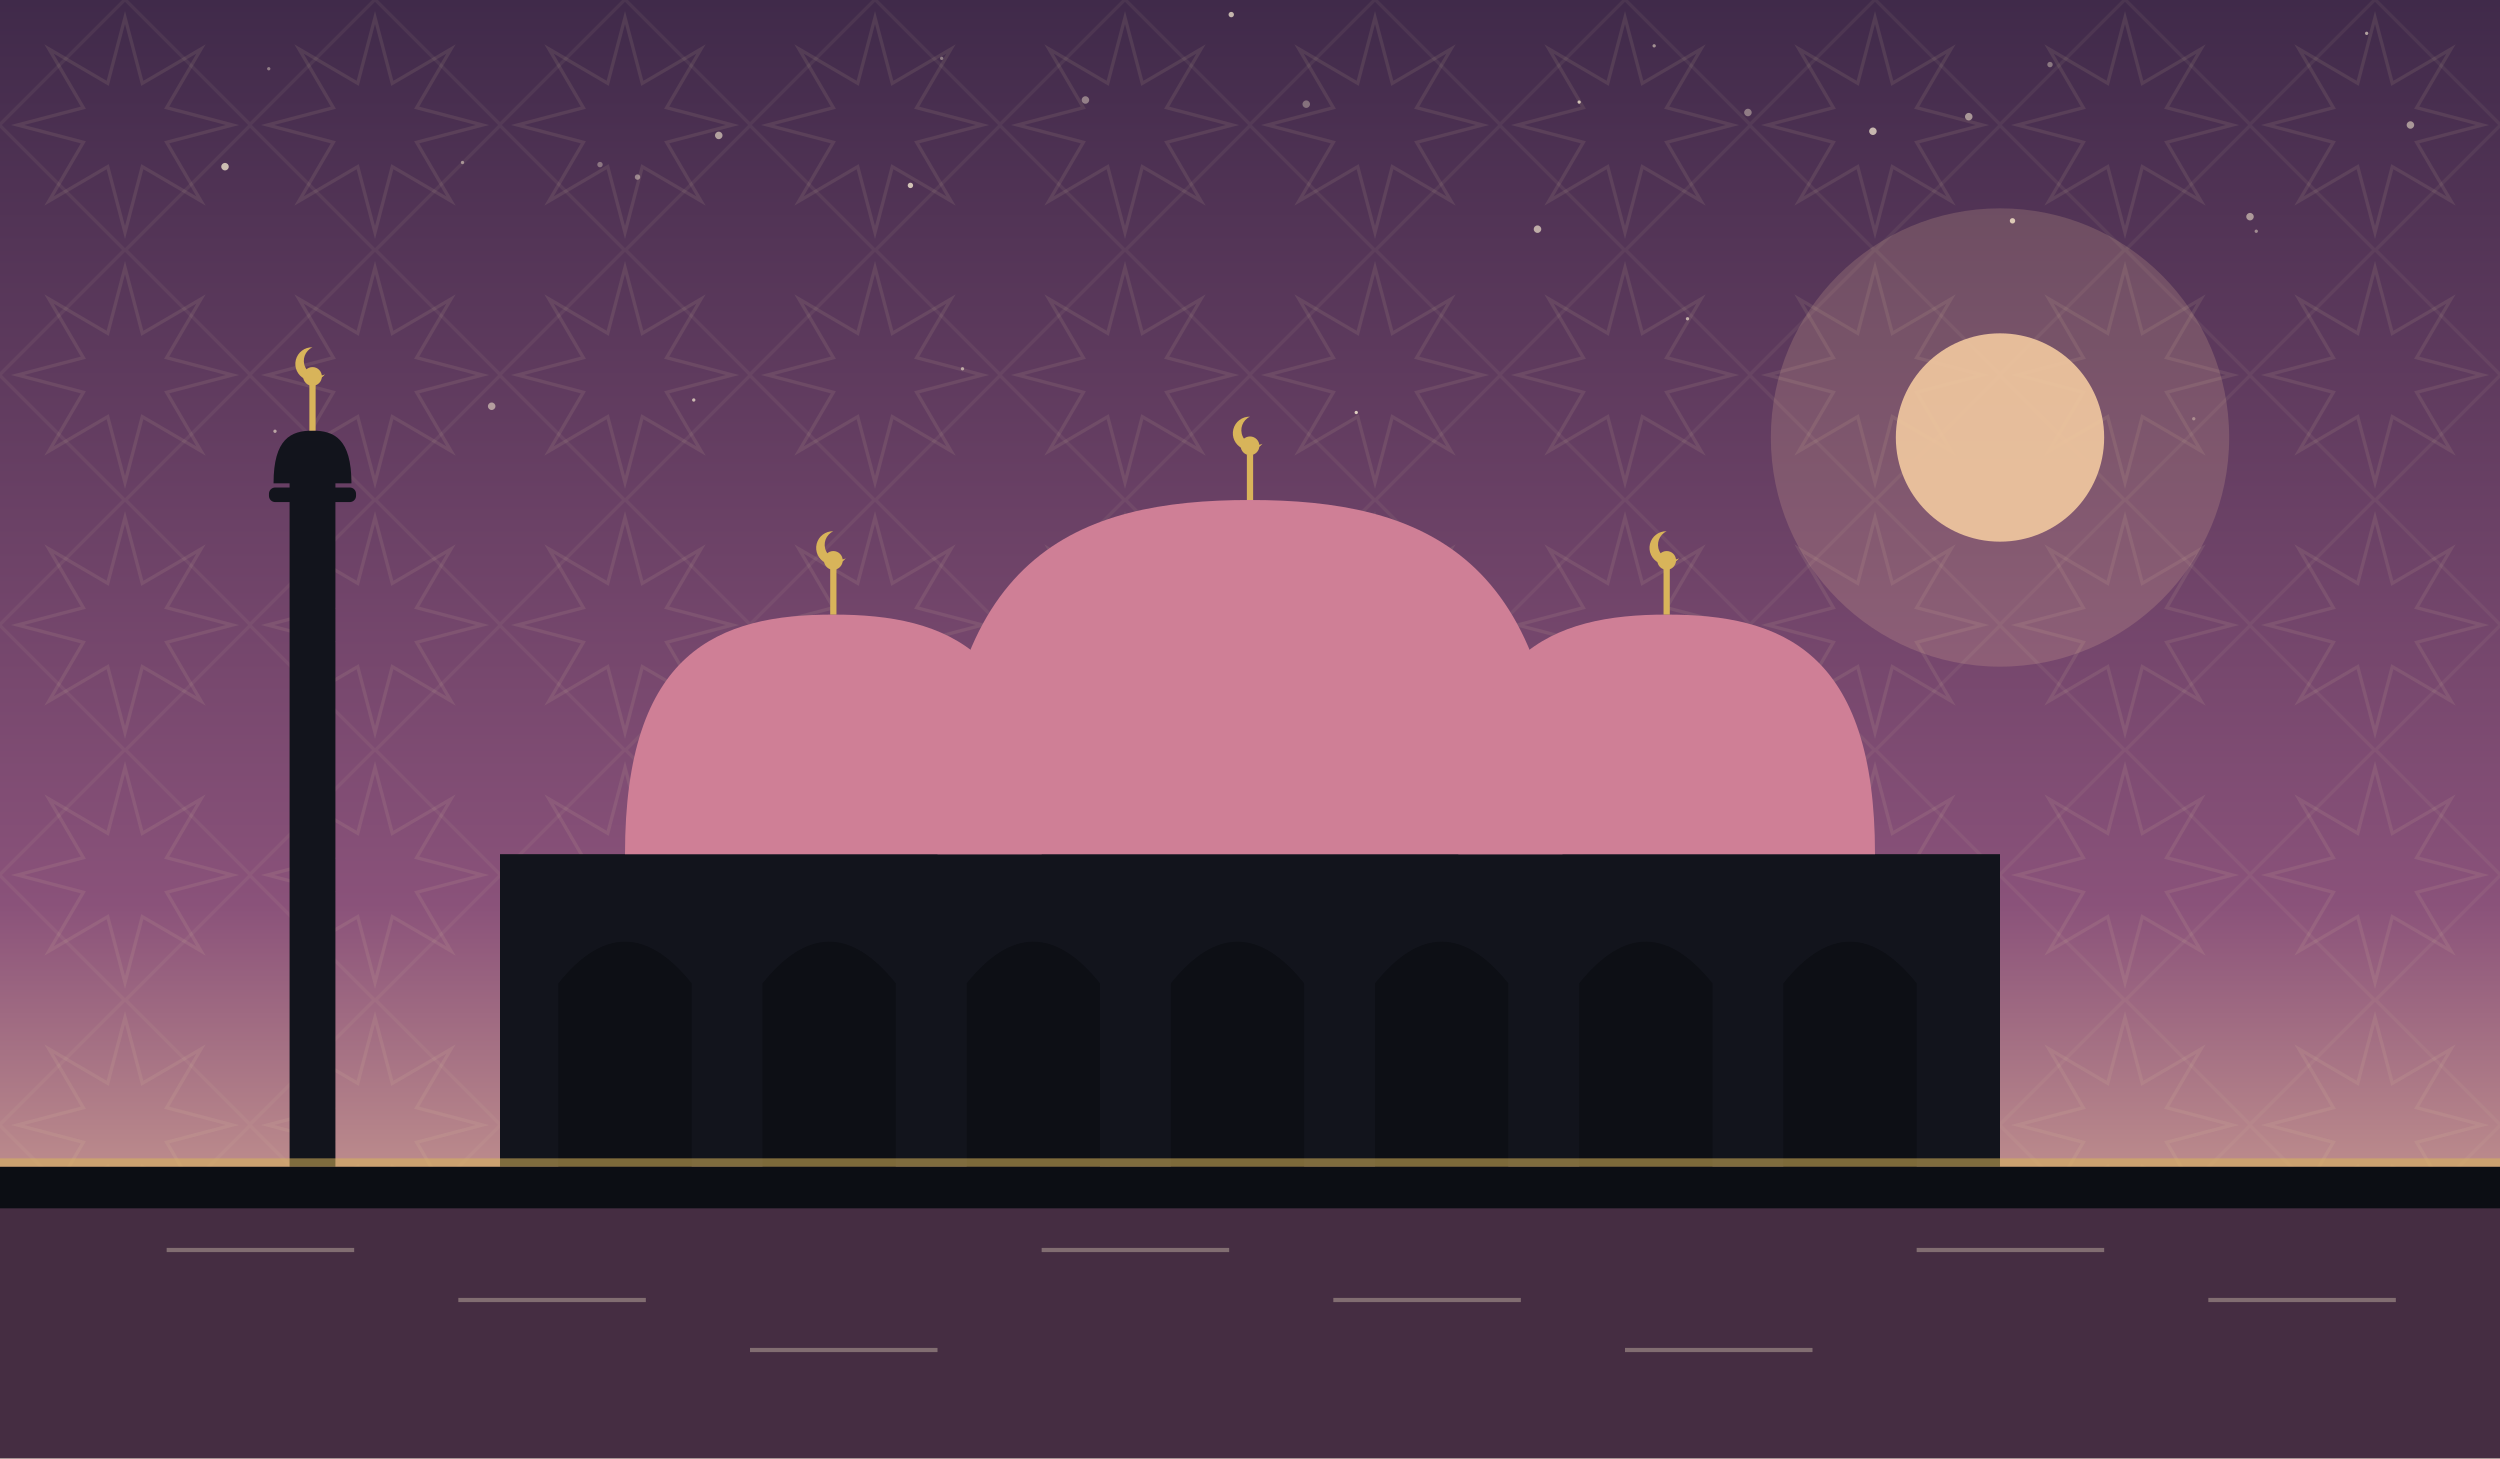
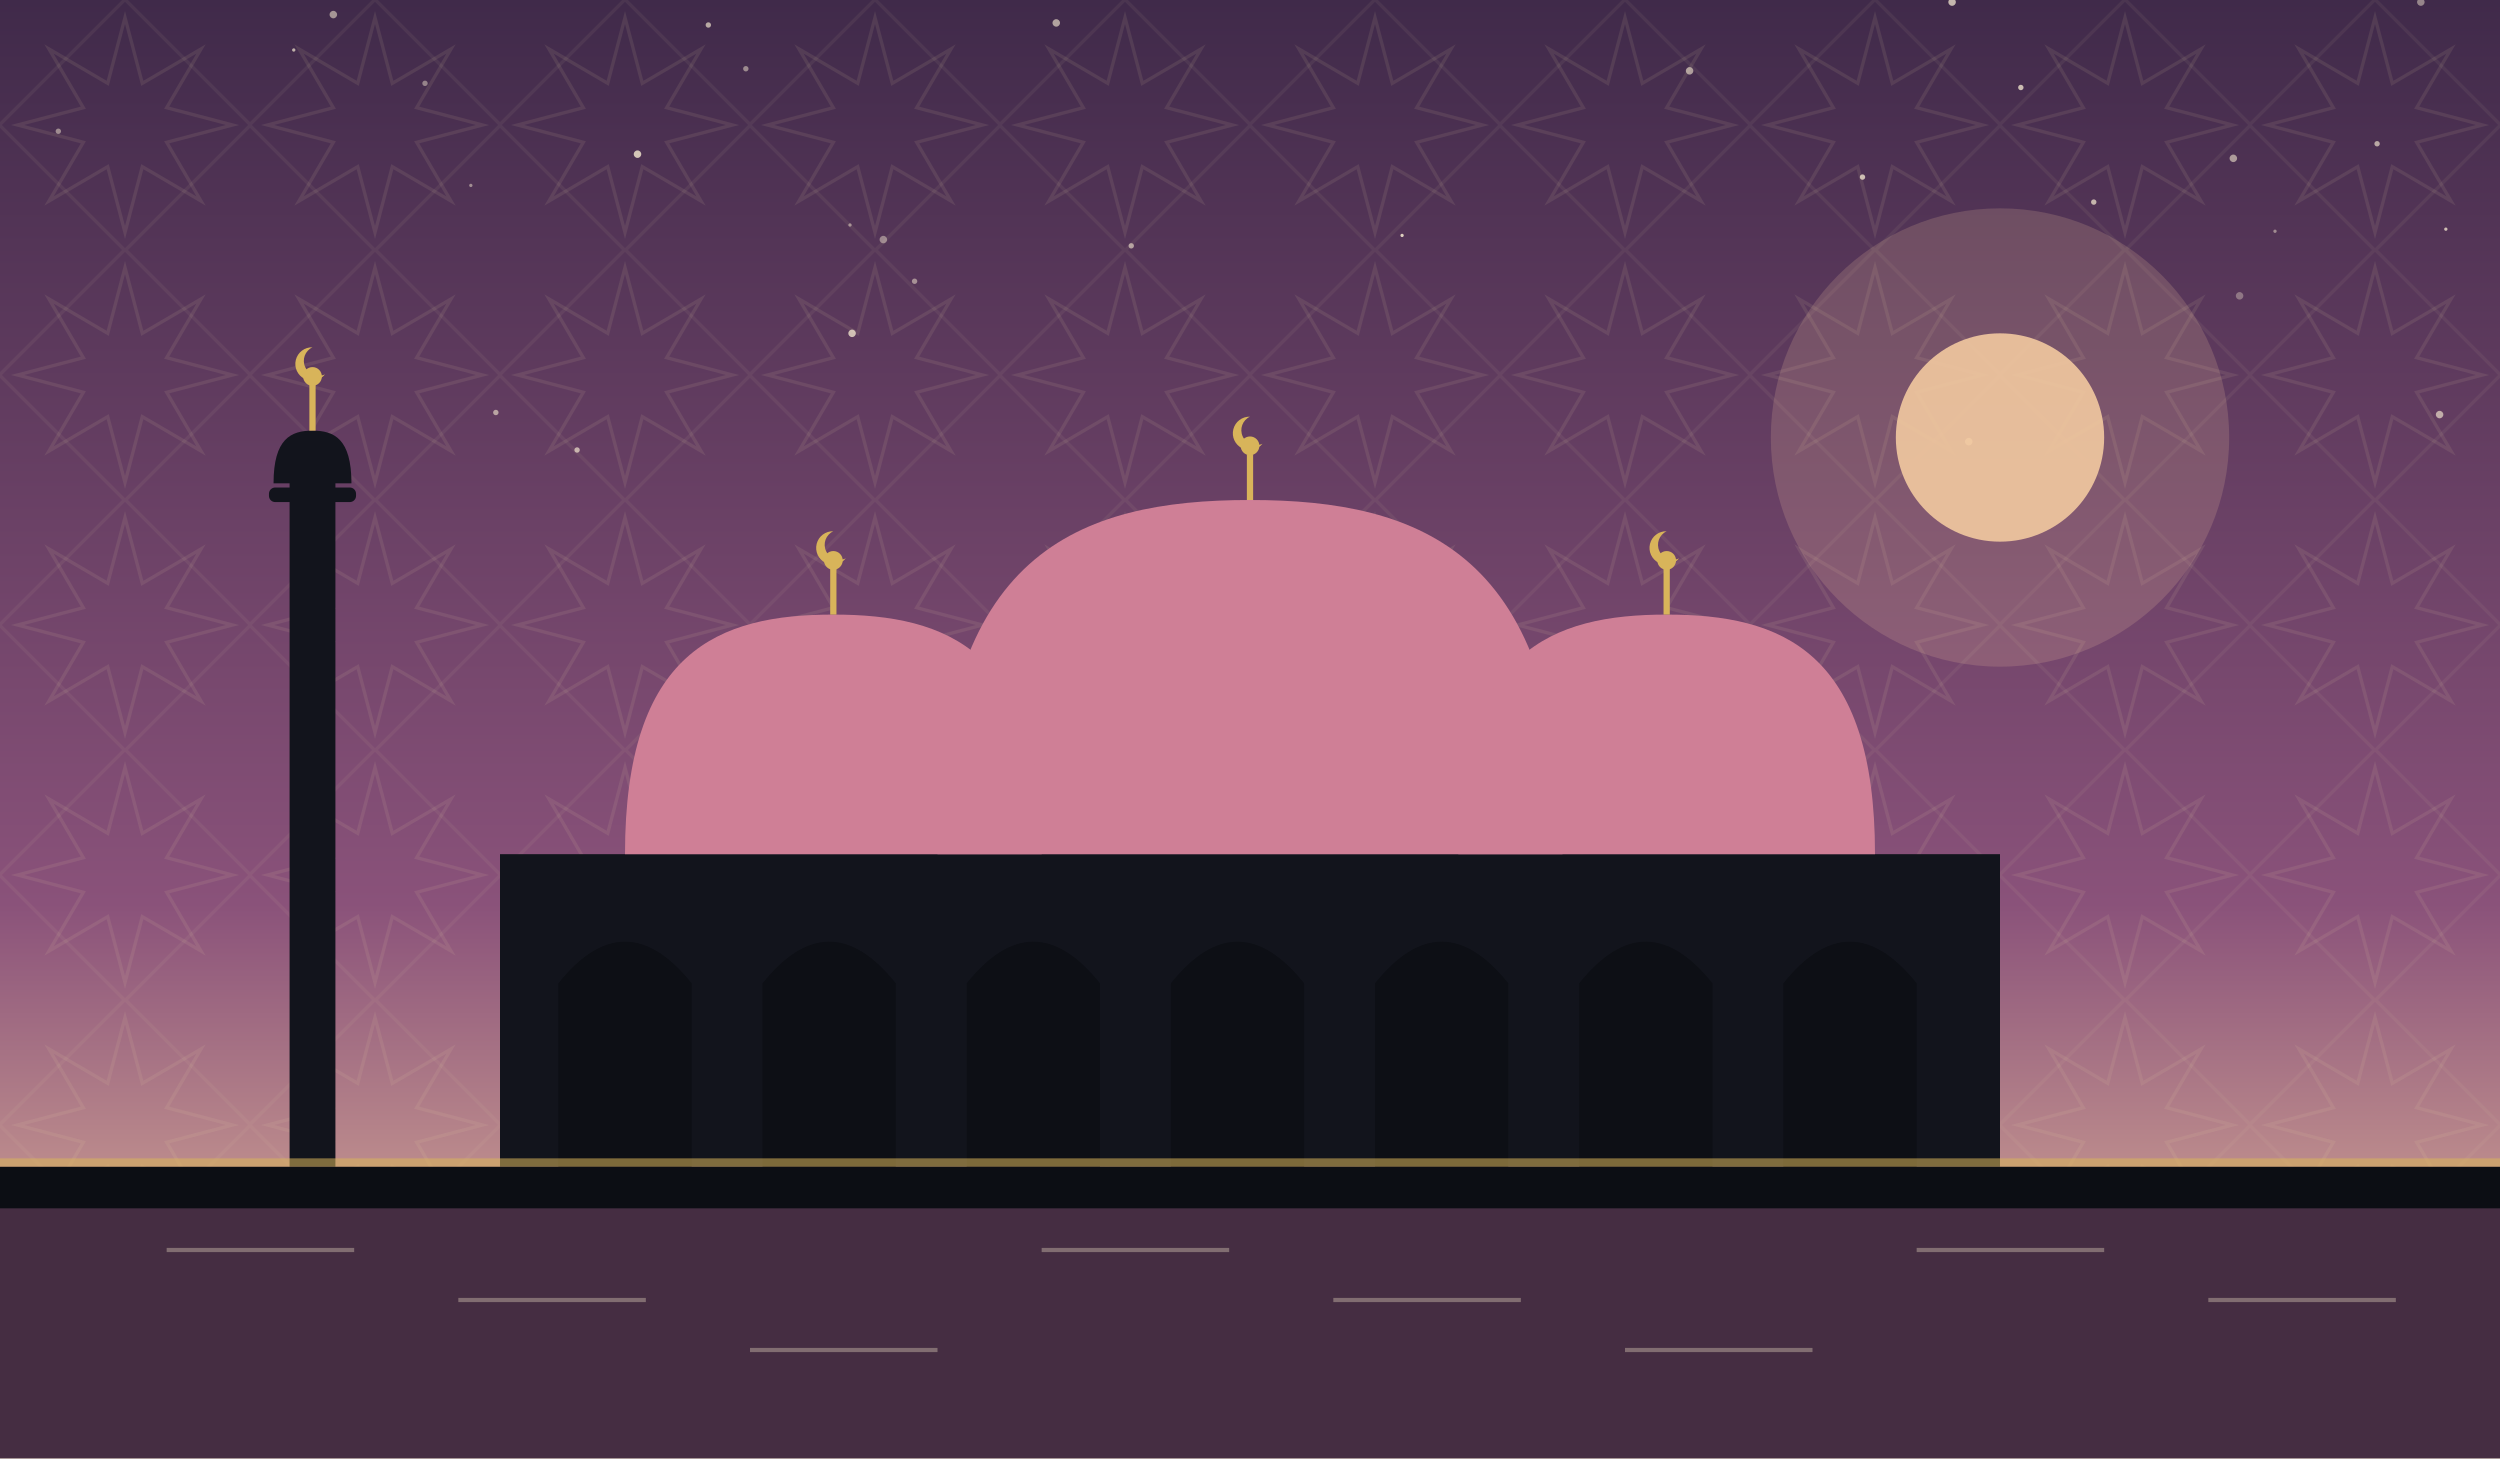
<svg xmlns="http://www.w3.org/2000/svg" viewBox="0 0 1200 700" role="img">
  <defs>
    <linearGradient id="sky" x1="0" y1="0" x2="0" y2="1">
      <stop offset="0" stop-color="#402a4a" />
      <stop offset="0.62" stop-color="#8a527a" />
      <stop offset="1" stop-color="#f2c9a0" />
    </linearGradient>
    <pattern id="g1" width="120" height="120" patternUnits="userSpaceOnUse">
      <polygon points="111.6,60.0 80.0,68.3 96.5,96.5 68.3,80.0 60.0,111.6 51.7,80.0 23.5,96.5 40.0,68.3 8.4,60.0 40.0,51.7 23.5,23.5 51.7,40.0 60.0,8.4 68.3,40.0 96.5,23.5 80.0,51.7" fill="none" stroke="#e8d9a8" stroke-width="1.6" opacity="0.1" />
      <rect x="17.4" y="17.4" width="85.2" height="85.2" fill="none" stroke="#e8d9a8" stroke-width="1.6" opacity="0.07" transform="rotate(45 60.0 60.0)" />
    </pattern>
  </defs>
  <rect width="1200" height="700" fill="url(#sky)" />
  <rect width="1200" height="700" fill="url(#g1)" />
-   <circle cx="1136" cy="16" r="0.8" fill="#f7ecd2" opacity="0.61" />
-   <circle cx="306" cy="85" r="1.3" fill="#f7ecd2" opacity="0.45" />
-   <circle cx="1053" cy="201" r="0.8" fill="#f7ecd2" opacity="0.38" />
-   <circle cx="521" cy="48" r="1.8" fill="#f7ecd2" opacity="0.43" />
-   <circle cx="222" cy="78" r="0.8" fill="#f7ecd2" opacity="0.51" />
-   <circle cx="132" cy="207" r="0.8" fill="#f7ecd2" opacity="0.59" />
-   <circle cx="899" cy="63" r="1.8" fill="#f7ecd2" opacity="0.72" />
-   <circle cx="627" cy="50" r="1.8" fill="#f7ecd2" opacity="0.35" />
-   <circle cx="108" cy="80" r="1.8" fill="#f7ecd2" opacity="0.75" />
-   <circle cx="758" cy="49" r="0.8" fill="#f7ecd2" opacity="0.77" />
-   <circle cx="345" cy="65" r="1.8" fill="#f7ecd2" opacity="0.60" />
-   <circle cx="333" cy="192" r="0.8" fill="#f7ecd2" opacity="0.71" />
-   <circle cx="794" cy="22" r="0.8" fill="#f7ecd2" opacity="0.53" />
-   <circle cx="984" cy="31" r="1.3" fill="#f7ecd2" opacity="0.39" />
-   <circle cx="591" cy="7" r="1.3" fill="#f7ecd2" opacity="0.72" />
-   <circle cx="839" cy="54" r="1.8" fill="#f7ecd2" opacity="0.41" />
-   <circle cx="1080" cy="104" r="1.8" fill="#f7ecd2" opacity="0.55" />
-   <circle cx="810" cy="153" r="0.8" fill="#f7ecd2" opacity="0.65" />
-   <circle cx="437" cy="89" r="1.3" fill="#f7ecd2" opacity="0.78" />
-   <circle cx="945" cy="56" r="1.8" fill="#f7ecd2" opacity="0.55" />
-   <circle cx="966" cy="106" r="1.3" fill="#f7ecd2" opacity="0.81" />
-   <circle cx="236" cy="195" r="1.8" fill="#f7ecd2" opacity="0.55" />
-   <circle cx="1083" cy="111" r="0.8" fill="#f7ecd2" opacity="0.48" />
-   <circle cx="651" cy="198" r="0.8" fill="#f7ecd2" opacity="0.83" />
-   <circle cx="452" cy="28" r="0.8" fill="#f7ecd2" opacity="0.41" />
-   <circle cx="462" cy="177" r="0.8" fill="#f7ecd2" opacity="0.59" />
-   <circle cx="129" cy="33" r="0.8" fill="#f7ecd2" opacity="0.42" />
-   <circle cx="1157" cy="60" r="1.8" fill="#f7ecd2" opacity="0.55" />
-   <circle cx="738" cy="110" r="1.8" fill="#f7ecd2" opacity="0.65" />
-   <circle cx="288" cy="79" r="1.3" fill="#f7ecd2" opacity="0.37" />
+   <circle cx="408" cy="108" r="0.8" fill="#f7ecd2" opacity="0.49" />
+   <circle cx="1162" cy="1" r="1.8" fill="#f7ecd2" opacity="0.47" />
+   <circle cx="1141" cy="69" r="1.3" fill="#f7ecd2" opacity="0.64" />
+   <circle cx="945" cy="212" r="1.8" fill="#f7ecd2" opacity="0.75" />
+   <circle cx="1174" cy="110" r="0.8" fill="#f7ecd2" opacity="0.75" />
+   <circle cx="28" cy="63" r="1.3" fill="#f7ecd2" opacity="0.49" />
+   <circle cx="507" cy="11" r="1.8" fill="#f7ecd2" opacity="0.62" />
+   <circle cx="811" cy="34" r="1.8" fill="#f7ecd2" opacity="0.59" />
+   <circle cx="340" cy="12" r="1.3" fill="#f7ecd2" opacity="0.65" />
+   <circle cx="894" cy="85" r="1.3" fill="#f7ecd2" opacity="0.75" />
+   <circle cx="673" cy="113" r="0.8" fill="#f7ecd2" opacity="0.84" />
+   <circle cx="277" cy="216" r="1.3" fill="#f7ecd2" opacity="0.67" />
+   <circle cx="306" cy="74" r="1.8" fill="#f7ecd2" opacity="0.79" />
+   <circle cx="160" cy="7" r="1.8" fill="#f7ecd2" opacity="0.55" />
+   <circle cx="439" cy="135" r="1.3" fill="#f7ecd2" opacity="0.50" />
+   <circle cx="543" cy="118" r="1.3" fill="#f7ecd2" opacity="0.59" />
+   <circle cx="1072" cy="76" r="1.8" fill="#f7ecd2" opacity="0.57" />
+   <circle cx="226" cy="89" r="0.8" fill="#f7ecd2" opacity="0.49" />
+   <circle cx="1005" cy="97" r="1.3" fill="#f7ecd2" opacity="0.70" />
+   <circle cx="409" cy="160" r="1.8" fill="#f7ecd2" opacity="0.75" />
+   <circle cx="238" cy="198" r="1.3" fill="#f7ecd2" opacity="0.59" />
+   <circle cx="1092" cy="111" r="0.8" fill="#f7ecd2" opacity="0.47" />
+   <circle cx="1171" cy="199" r="1.8" fill="#f7ecd2" opacity="0.64" />
+   <circle cx="1075" cy="142" r="1.8" fill="#f7ecd2" opacity="0.35" />
+   <circle cx="204" cy="40" r="1.3" fill="#f7ecd2" opacity="0.45" />
+   <circle cx="358" cy="33" r="1.3" fill="#f7ecd2" opacity="0.49" />
+   <circle cx="937" cy="1" r="1.8" fill="#f7ecd2" opacity="0.72" />
+   <circle cx="141" cy="24" r="0.8" fill="#f7ecd2" opacity="0.69" />
+   <circle cx="970" cy="42" r="1.3" fill="#f7ecd2" opacity="0.75" />
+   <circle cx="424" cy="115" r="1.8" fill="#f7ecd2" opacity="0.45" />
  <circle cx="960" cy="210" r="110" fill="#f2c9a0" opacity="0.18" />
  <circle cx="960" cy="210" r="50" fill="#f2c9a0" opacity="0.9" />
  <rect x="240" y="410" width="720" height="150" fill="#12141c" />
  <path d="M 268 560 L 268 472 Q 300 432 332 472 L 332 560 Z" fill="#0c0e14" opacity="0.9" />
  <path d="M 366 560 L 366 472 Q 398 432 430 472 L 430 560 Z" fill="#0c0e14" opacity="0.9" />
  <path d="M 464 560 L 464 472 Q 496 432 528 472 L 528 560 Z" fill="#0c0e14" opacity="0.9" />
  <path d="M 562 560 L 562 472 Q 594 432 626 472 L 626 560 Z" fill="#0c0e14" opacity="0.9" />
  <path d="M 660 560 L 660 472 Q 692 432 724 472 L 724 560 Z" fill="#0c0e14" opacity="0.9" />
  <path d="M 758 560 L 758 472 Q 790 432 822 472 L 822 560 Z" fill="#0c0e14" opacity="0.9" />
  <path d="M 856 560 L 856 472 Q 888 432 920 472 L 920 560 Z" fill="#0c0e14" opacity="0.9" />
  <path d="M 450 410 C 450 265.5, 517.5 240, 600 240 C 682.5 240, 750 265.5, 750 410 Z" fill="#cf7f96" />
  <line x1="600" y1="240" x2="600" y2="218" stroke="#d8b45a" stroke-width="3" />
  <circle cx="600" cy="214" r="4.5" fill="#d8b45a" />
  <path d="M 600 200 a 8 8 0 1 0 6 13 a 6.4 6.4 0 1 1 -6 -13 Z" fill="#d8b45a" />
  <path d="M 300 410 C 300 312.25, 345.0 295, 400 295 C 455.0 295, 500 312.25, 500 410 Z" fill="#cf7f96" />
  <line x1="400" y1="295" x2="400" y2="273" stroke="#d8b45a" stroke-width="3" />
  <circle cx="400" cy="269" r="4.5" fill="#d8b45a" />
  <path d="M 400 255 a 8 8 0 1 0 6 13 a 6.4 6.4 0 1 1 -6 -13 Z" fill="#d8b45a" />
  <path d="M 700 410 C 700 312.25, 745.0 295, 800 295 C 855.0 295, 900 312.25, 900 410 Z" fill="#cf7f96" />
  <line x1="800" y1="295" x2="800" y2="273" stroke="#d8b45a" stroke-width="3" />
  <circle cx="800" cy="269" r="4.5" fill="#d8b45a" />
  <path d="M 800 255 a 8 8 0 1 0 6 13 a 6.4 6.4 0 1 1 -6 -13 Z" fill="#d8b45a" />
  <rect x="139.0" y="230" width="22" height="330" fill="#12141c" />
  <rect x="129.1" y="234" width="41.8" height="7" rx="3" fill="#12141c" />
  <path d="M 131.3 232 C 131.3 210.495, 139.715 206.7, 150 206.7 C 160.285 206.7, 168.7 210.495, 168.7 232 Z" fill="#12141c" />
  <line x1="150" y1="206.7" x2="150" y2="184.7" stroke="#d8b45a" stroke-width="3" />
  <circle cx="150" cy="180.7" r="4.5" fill="#d8b45a" />
  <path d="M 150 166.7 a 8 8 0 1 0 6 13 a 6.4 6.4 0 1 1 -6 -13 Z" fill="#d8b45a" />
  <rect x="0" y="560" width="1200" height="140" fill="#0c0e14" />
  <rect x="0" y="580" width="1200" height="120" fill="#8a527a" opacity="0.45" />
  <g opacity="0.35">
    <line x1="80" y1="600" x2="170" y2="600" stroke="#f2e6c8" stroke-width="2" />
    <line x1="220" y1="624" x2="310" y2="624" stroke="#f2e6c8" stroke-width="2" />
    <line x1="360" y1="648" x2="450" y2="648" stroke="#f2e6c8" stroke-width="2" />
    <line x1="500" y1="600" x2="590" y2="600" stroke="#f2e6c8" stroke-width="2" />
    <line x1="640" y1="624" x2="730" y2="624" stroke="#f2e6c8" stroke-width="2" />
    <line x1="780" y1="648" x2="870" y2="648" stroke="#f2e6c8" stroke-width="2" />
    <line x1="920" y1="600" x2="1010" y2="600" stroke="#f2e6c8" stroke-width="2" />
    <line x1="1060" y1="624" x2="1150" y2="624" stroke="#f2e6c8" stroke-width="2" />
  </g>
  <rect x="0" y="556" width="1200" height="4" fill="#d8b45a" opacity="0.55" />
</svg>
